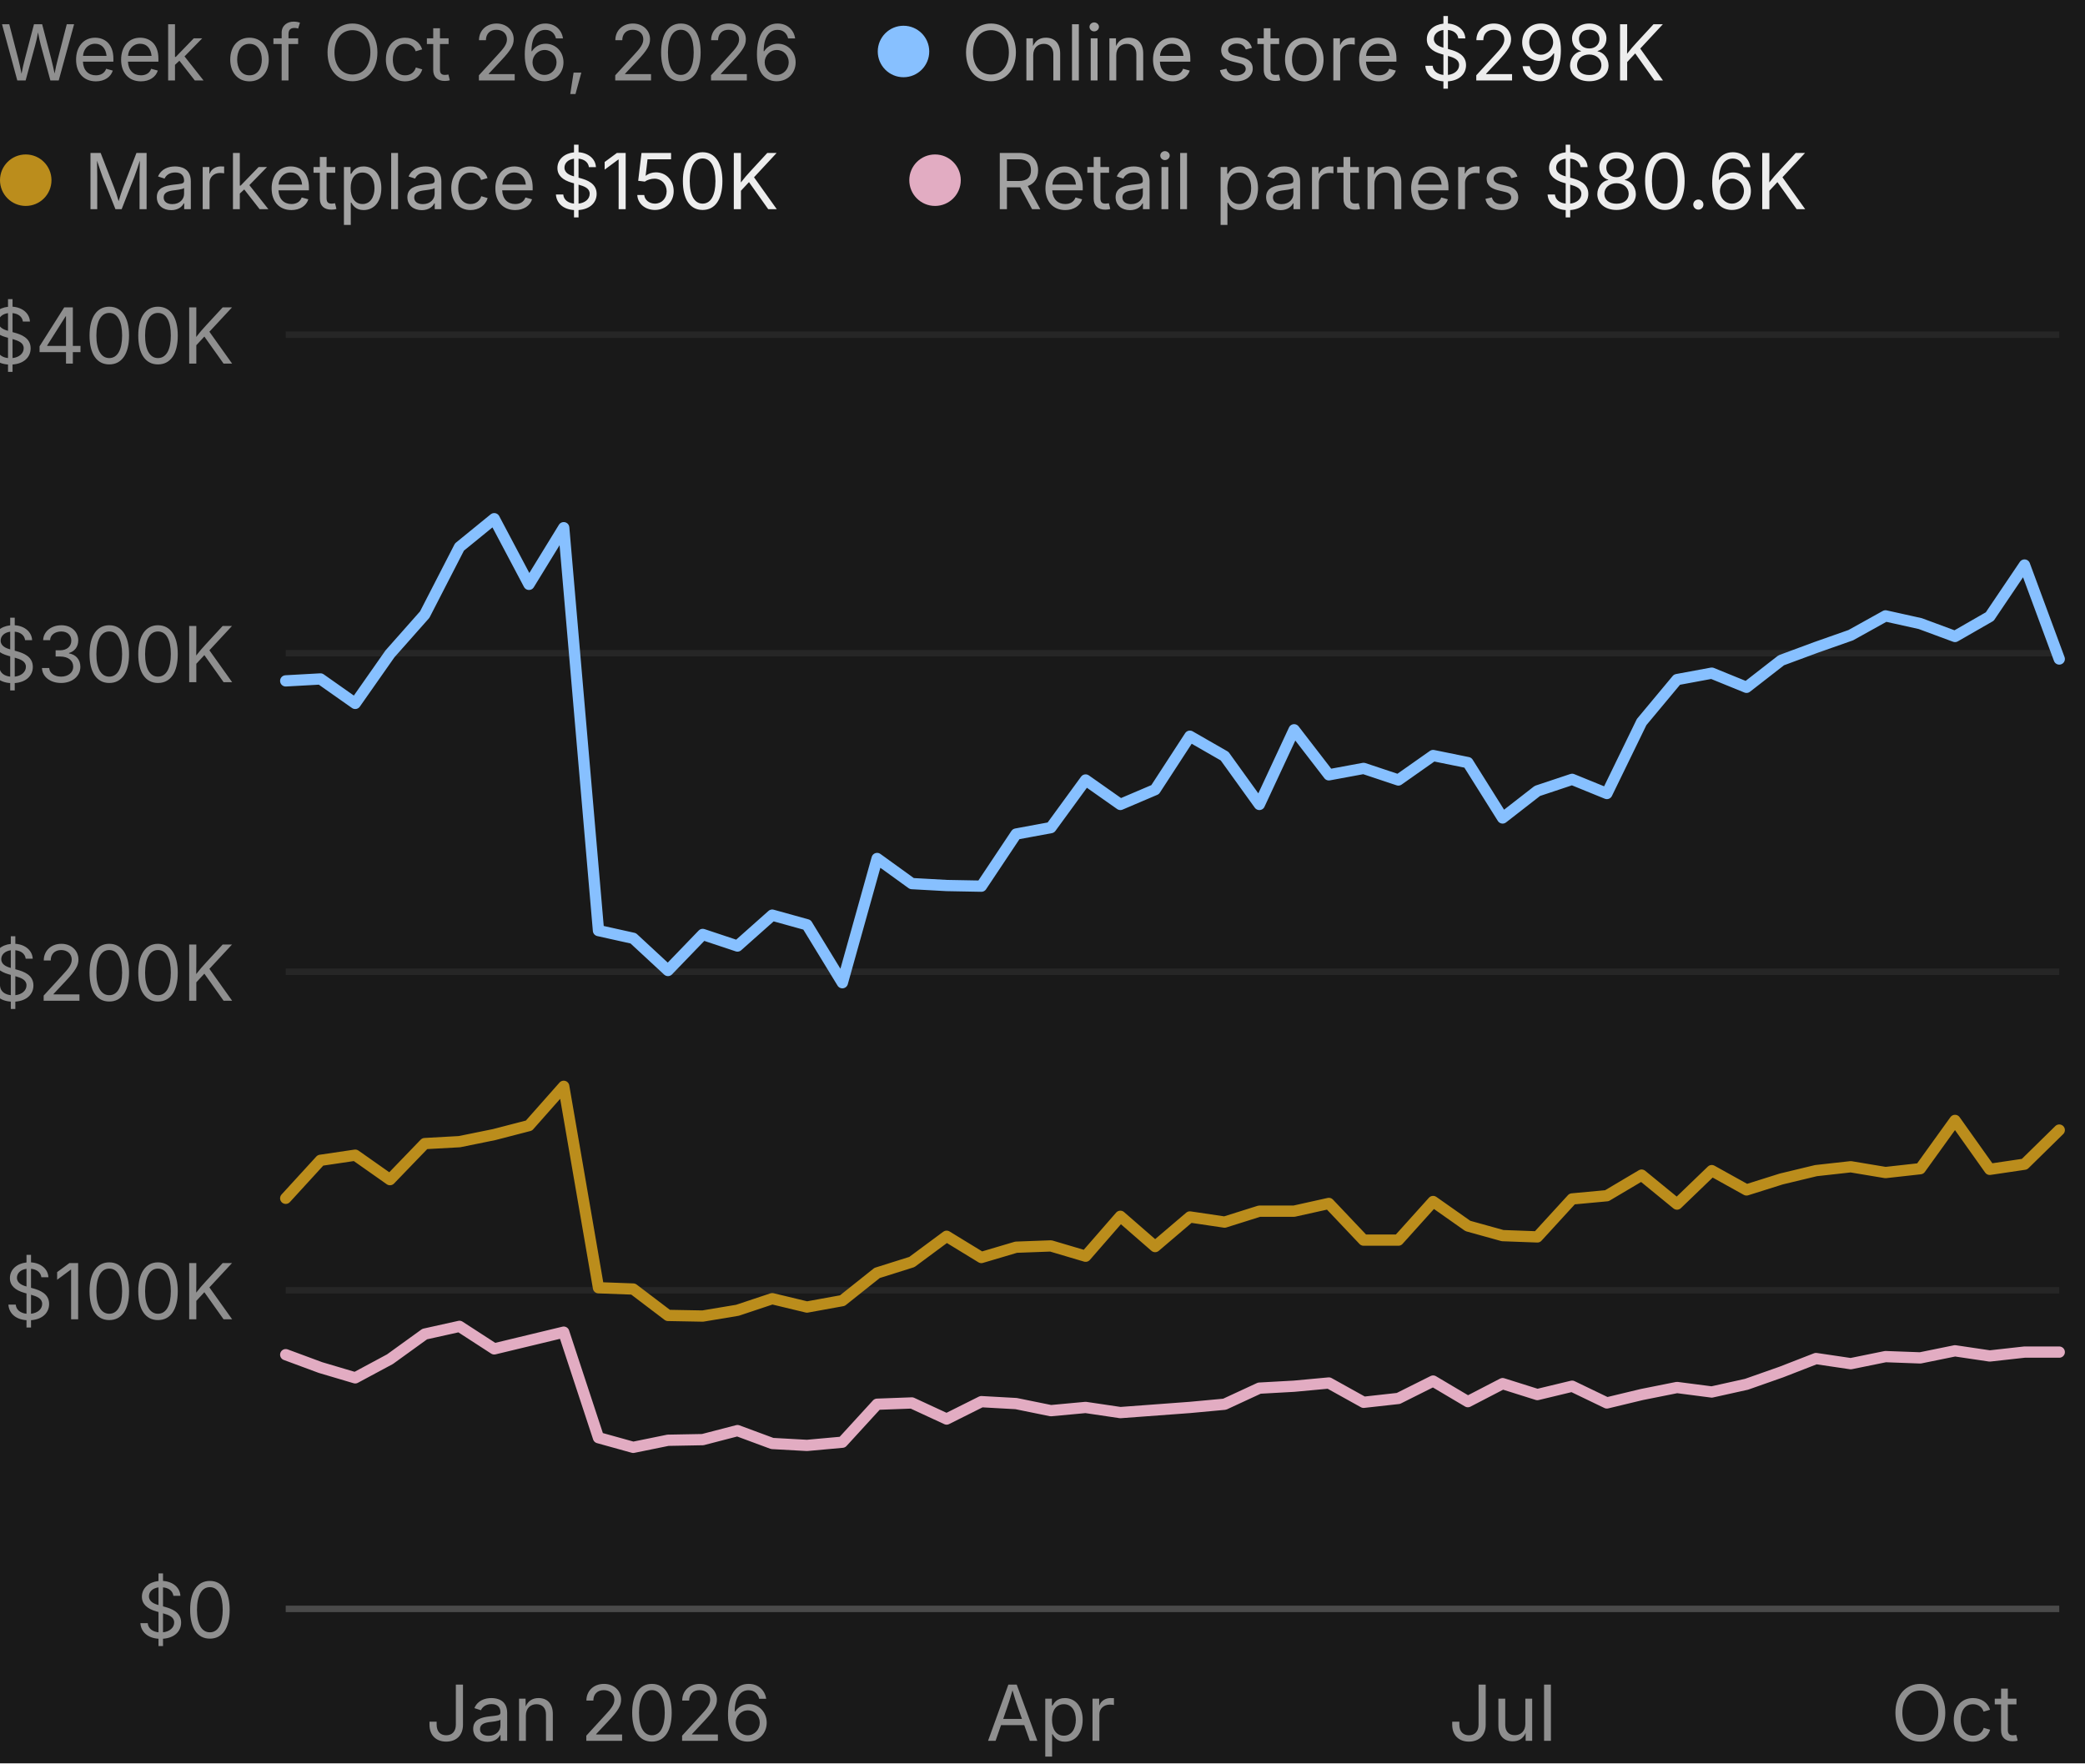
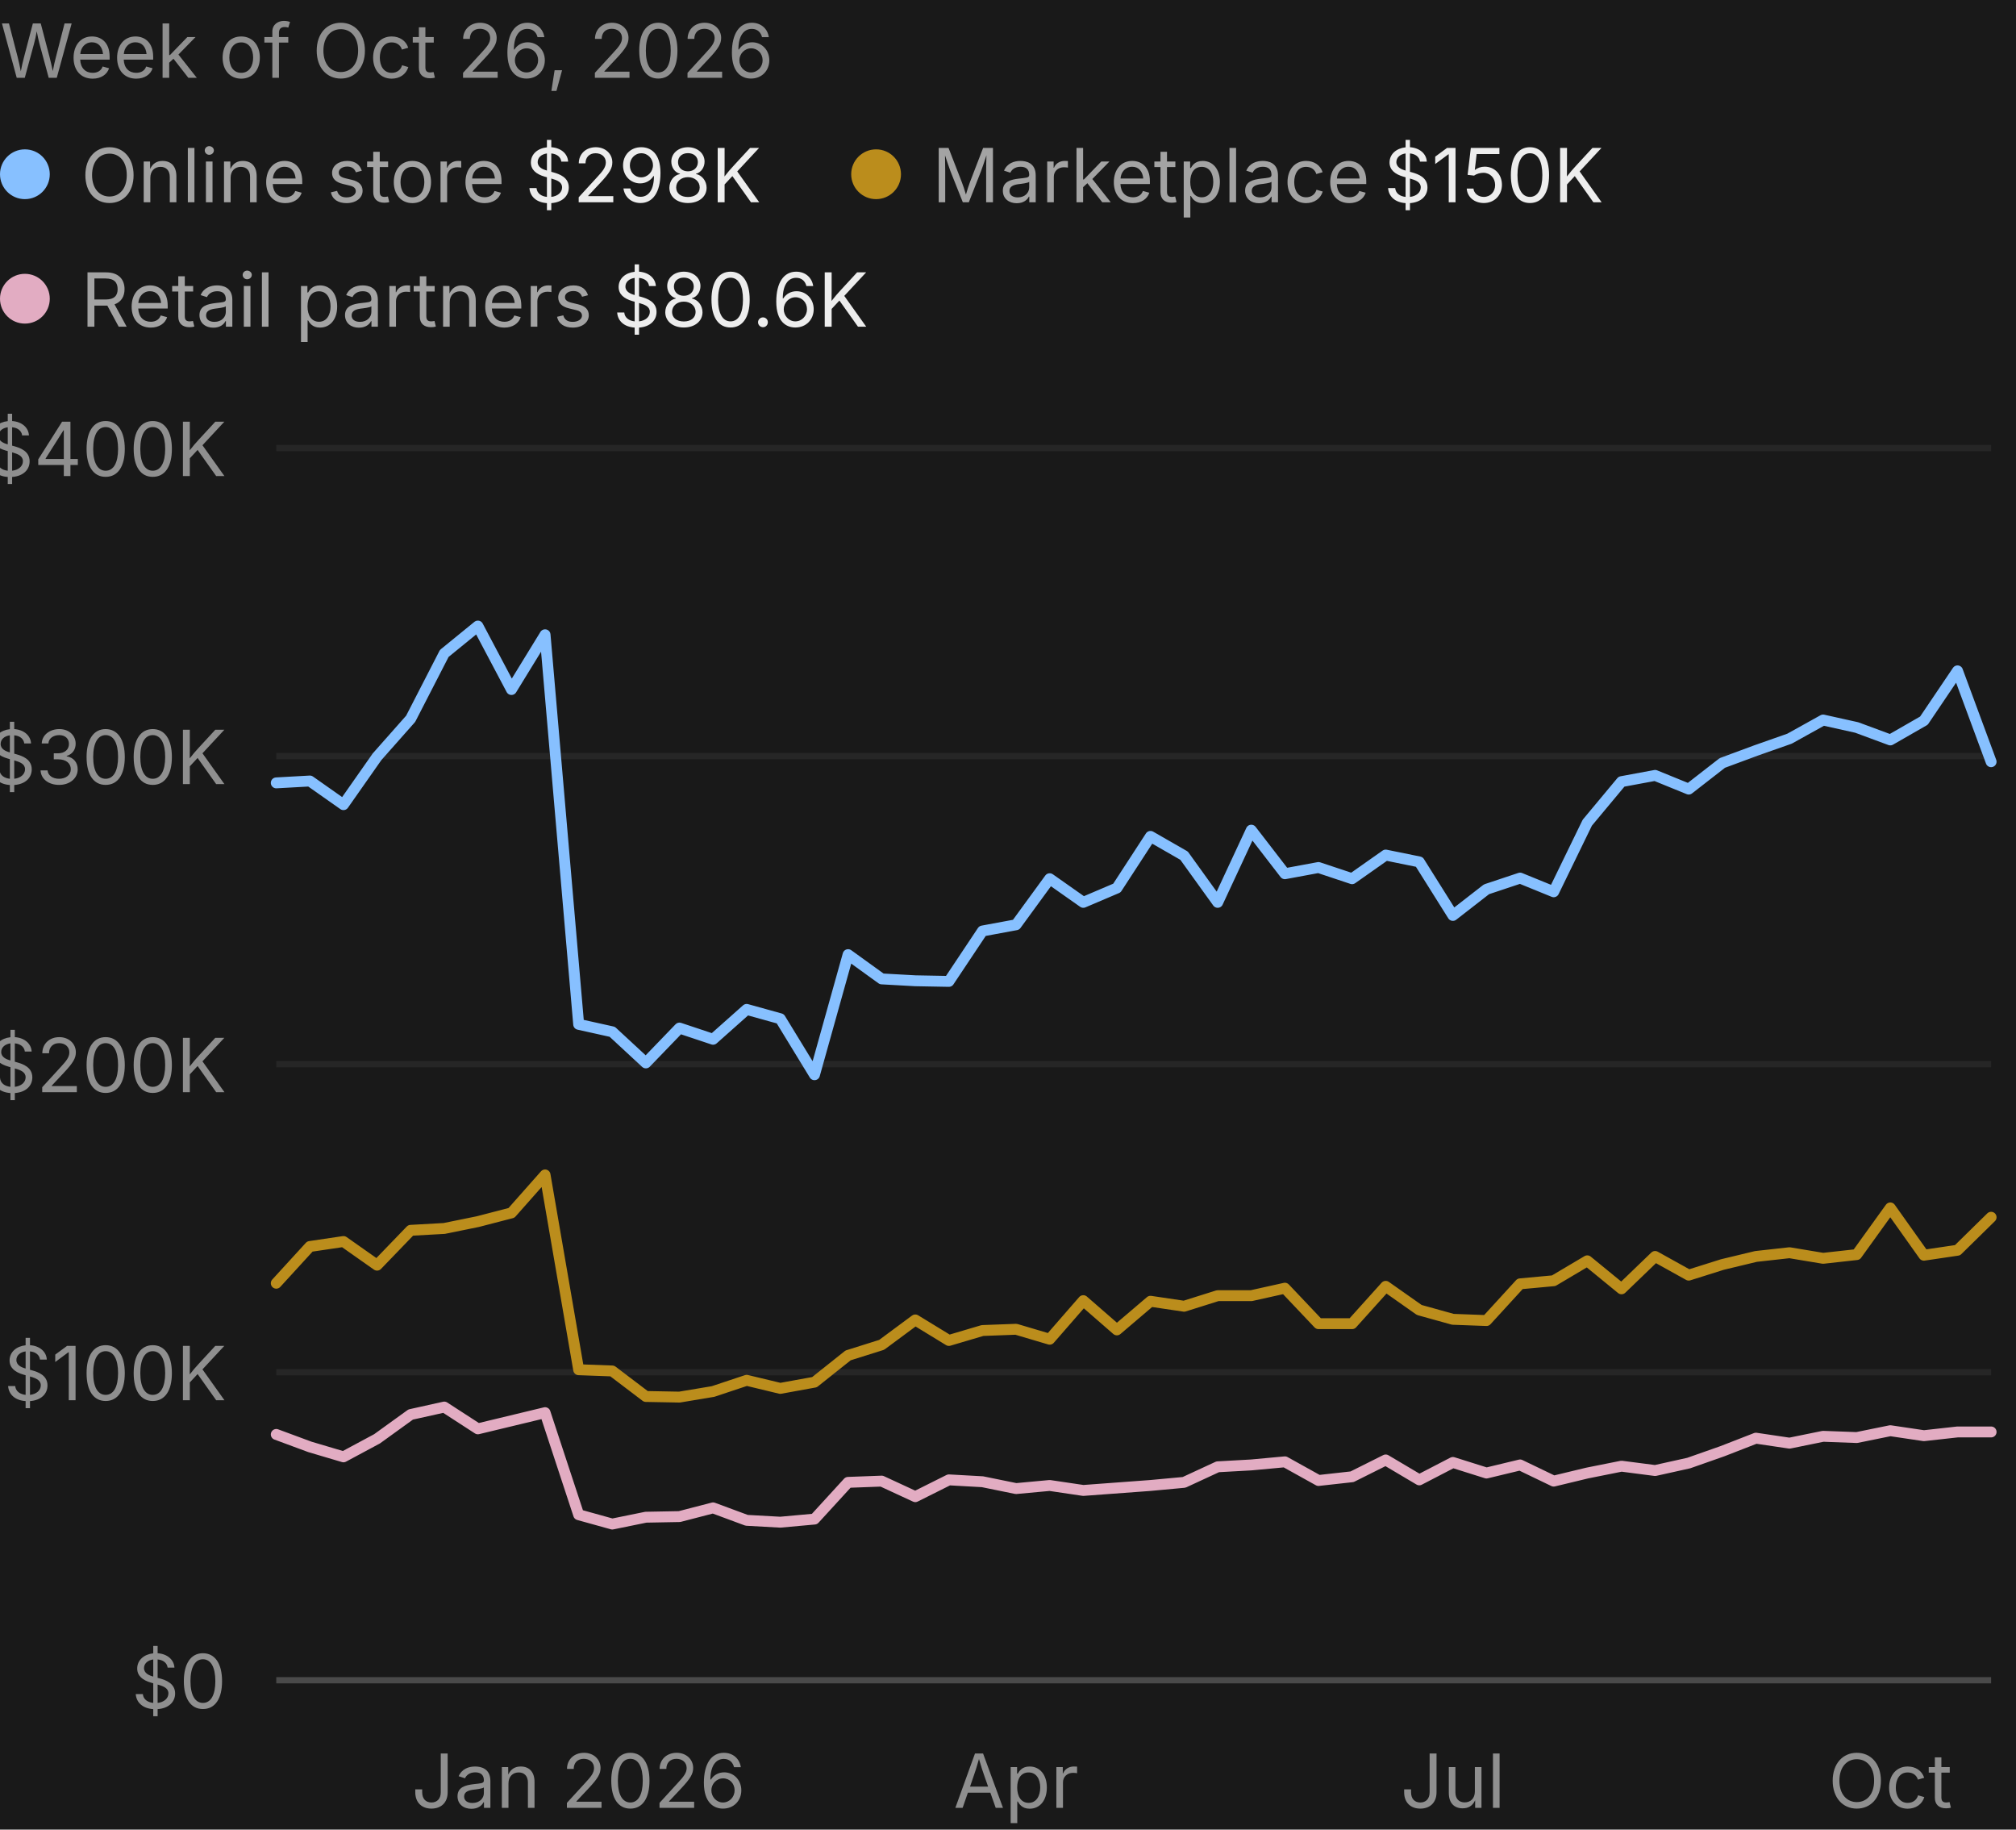
- <svg xmlns="http://www.w3.org/2000/svg" font-family="IBM Plex Sans, system-ui, -apple-system, &quot;Segoe UI&quot;, sans-serif" width="324" height="274" viewBox="0 0 324 274" role="img" aria-label="Weekly revenue by channel" data-hm-kind="line" data-hm-x="44.4,320,52" data-hm-y="0,400000,250,52" data-hm-plot="44.4,52,320,250" data-hm-readout="1">
-   <rect width="324" height="274" fill="#191919" />
+ <svg xmlns="http://www.w3.org/2000/svg" font-family="IBM Plex Sans, system-ui, -apple-system, &quot;Segoe UI&quot;, sans-serif" width="324" height="294" viewBox="0 0 324 294" role="img" aria-label="Weekly revenue by channel" data-hm-kind="line" data-hm-x="44.4,320,52" data-hm-y="0,400000,270,72" data-hm-plot="44.4,72,320,270" data-hm-readout="1">
+   <rect width="324" height="294" fill="#191919" />
  <g class="hm-readout">
    <text x="0" y="12.5" font-size="12" class="hm-rh" fill="#8f8f8f">Week of Oct 26, 2026</text>
-     <circle cx="140.4" cy="8" r="4" fill="#87c0ff" />
-     <text x="149.4" y="12.5" font-size="12" fill="#a3a3a3">Online store</text>
-     <text x="220.8" y="12.5" font-size="12" class="hm-rv hm-rv-0" fill="#ededed">$298K</text>
-     <circle cx="4" cy="28" r="4" fill="#bb8d1c" />
-     <text x="13" y="32.5" font-size="12" fill="#a3a3a3">Marketplace</text>
-     <text x="85.7" y="32.5" font-size="12" class="hm-rv hm-rv-1" fill="#ededed">$150K</text>
-     <circle cx="145.3" cy="28" r="4" fill="#e2acc2" />
-     <text x="154.3" y="32.5" font-size="12" fill="#a3a3a3">Retail partners</text>
-     <text x="239.8" y="32.5" font-size="12" class="hm-rv hm-rv-2" fill="#ededed">$80.6K</text>
+     <circle cx="4" cy="28" r="4" fill="#87c0ff" />
+     <text x="13" y="32.5" font-size="12" fill="#a3a3a3">Online store</text>
+     <text x="84.4" y="32.5" font-size="12" class="hm-rv hm-rv-0" fill="#ededed">$298K</text>
+     <circle cx="140.8" cy="28" r="4" fill="#bb8d1c" />
+     <text x="149.8" y="32.5" font-size="12" fill="#a3a3a3">Marketplace</text>
+     <text x="222.4" y="32.5" font-size="12" class="hm-rv hm-rv-1" fill="#ededed">$150K</text>
+     <circle cx="4" cy="48" r="4" fill="#e2acc2" />
+     <text x="13" y="52.5" font-size="12" fill="#a3a3a3">Retail partners</text>
+     <text x="98.5" y="52.5" font-size="12" class="hm-rv hm-rv-2" fill="#ededed">$80.6K</text>
  </g>
-   <line x1="44.4" y1="250" x2="320" y2="250" stroke="#4a4a4a" />
-   <text x="36.4" y="254.5" font-size="12" text-anchor="end" fill="#8f8f8f">$0</text>
-   <line x1="44.4" y1="200.5" x2="320" y2="200.5" stroke="#262626" />
-   <text x="36.4" y="205" font-size="12" text-anchor="end" fill="#8f8f8f">$100K</text>
-   <line x1="44.4" y1="151" x2="320" y2="151" stroke="#262626" />
-   <text x="36.4" y="155.5" font-size="12" text-anchor="end" fill="#8f8f8f">$200K</text>
-   <line x1="44.4" y1="101.5" x2="320" y2="101.5" stroke="#262626" />
-   <text x="36.4" y="106" font-size="12" text-anchor="end" fill="#8f8f8f">$300K</text>
-   <line x1="44.4" y1="52" x2="320" y2="52" stroke="#262626" />
-   <text x="36.4" y="56.5" font-size="12" text-anchor="end" fill="#8f8f8f">$400K</text>
-   <path d="M44.4,210.5L49.8,212.5L55.2,214.1L60.6,211.2L66,207.3L71.4,206.1L76.8,209.6L82.2,208.3L87.6,207L93,223.4L98.4,224.9L103.8,223.8L109.2,223.7L114.6,222.3L120,224.3L125.4,224.6L130.9,224.1L136.3,218.2L141.7,218L147.1,220.5L152.5,217.8L157.9,218.1L163.3,219.2L168.7,218.7L174.1,219.5L179.5,219.1L184.9,218.7L190.3,218.2L195.7,215.7L201.1,215.4L206.5,214.9L211.9,217.9L217.3,217.3L222.7,214.6L228.1,217.8L233.5,215L238.9,216.7L244.3,215.4L249.7,218L255.1,216.7L260.6,215.6L266,216.3L271.4,215.1L276.8,213.2L282.2,211.1L287.6,211.9L293,210.8L298.4,211L303.8,209.9L309.2,210.7L314.6,210.1L320,210.1" fill="none" stroke="#e2acc2" stroke-width="1.75" stroke-linejoin="round" stroke-linecap="round" />
-   <path d="M44.4,186.2L49.8,180.3L55.2,179.5L60.6,183.3L66,177.7L71.4,177.4L76.8,176.3L82.2,174.9L87.6,168.8L93,200.1L98.4,200.3L103.8,204.4L109.2,204.5L114.6,203.6L120,201.8L125.4,203.1L130.9,202.1L136.3,197.8L141.7,196.1L147.1,192.1L152.5,195.4L157.9,193.8L163.3,193.6L168.7,195.2L174.1,189L179.5,193.7L184.9,189.1L190.3,189.9L195.7,188.2L201.1,188.2L206.5,187L211.9,192.7L217.3,192.7L222.7,186.7L228.1,190.5L233.5,192L238.9,192.2L244.3,186.3L249.7,185.8L255.1,182.6L260.6,187.1L266,181.9L271.4,184.9L276.8,183.2L282.2,181.9L287.6,181.3L293,182.2L298.4,181.6L303.8,174.1L309.2,181.7L314.6,180.9L320,175.6" fill="none" stroke="#bb8d1c" stroke-width="1.75" stroke-linejoin="round" stroke-linecap="round" />
-   <path d="M44.4,105.8L49.8,105.5L55.2,109.3L60.6,101.6L66,95.5L71.4,85L76.8,80.6L82.2,90.8L87.6,82L93,144.6L98.4,145.8L103.8,150.8L109.2,145.2L114.6,147L120,142.2L125.4,143.7L130.9,152.7L136.3,133.4L141.7,137.3L147.1,137.6L152.5,137.7L157.9,129.6L163.3,128.6L168.7,121.2L174.1,125L179.5,122.7L184.9,114.4L190.3,117.5L195.7,125L201.1,113.4L206.5,120.4L211.9,119.4L217.3,121.2L222.7,117.4L228.1,118.5L233.5,127.1L238.9,122.9L244.3,121.1L249.7,123.3L255.1,112.2L260.6,105.6L266,104.6L271.4,106.8L276.8,102.6L282.2,100.6L287.6,98.7L293,95.7L298.4,96.9L303.8,98.9L309.2,95.8L314.6,87.8L320,102.4" fill="none" stroke="#87c0ff" stroke-width="1.75" stroke-linejoin="round" stroke-linecap="round" />
-   <text x="93" y="270.5" font-size="12" text-anchor="middle" fill="#8f8f8f">Jan 2026</text>
-   <text x="163.3" y="270.5" font-size="12" text-anchor="middle" fill="#8f8f8f">Apr</text>
-   <text x="233.5" y="270.5" font-size="12" text-anchor="middle" fill="#8f8f8f">Jul</text>
-   <text x="303.8" y="270.5" font-size="12" text-anchor="middle" fill="#8f8f8f">Oct</text>
+   <line x1="44.4" y1="270" x2="320" y2="270" stroke="#4a4a4a" />
+   <text x="36.4" y="274.5" font-size="12" text-anchor="end" fill="#8f8f8f">$0</text>
+   <line x1="44.4" y1="220.5" x2="320" y2="220.5" stroke="#262626" />
+   <text x="36.4" y="225" font-size="12" text-anchor="end" fill="#8f8f8f">$100K</text>
+   <line x1="44.4" y1="171" x2="320" y2="171" stroke="#262626" />
+   <text x="36.4" y="175.5" font-size="12" text-anchor="end" fill="#8f8f8f">$200K</text>
+   <line x1="44.4" y1="121.5" x2="320" y2="121.5" stroke="#262626" />
+   <text x="36.4" y="126" font-size="12" text-anchor="end" fill="#8f8f8f">$300K</text>
+   <line x1="44.4" y1="72" x2="320" y2="72" stroke="#262626" />
+   <text x="36.4" y="76.5" font-size="12" text-anchor="end" fill="#8f8f8f">$400K</text>
+   <path d="M44.4,230.5L49.8,232.5L55.2,234.1L60.6,231.2L66,227.3L71.4,226.1L76.8,229.6L82.2,228.3L87.6,227L93,243.4L98.4,244.9L103.8,243.8L109.2,243.7L114.6,242.3L120,244.3L125.4,244.6L130.9,244.1L136.3,238.2L141.7,238L147.1,240.5L152.5,237.8L157.9,238.1L163.3,239.2L168.7,238.7L174.1,239.5L179.5,239.1L184.9,238.7L190.3,238.2L195.7,235.7L201.1,235.4L206.5,234.9L211.9,237.9L217.3,237.3L222.7,234.6L228.1,237.8L233.5,235L238.9,236.7L244.3,235.4L249.7,238L255.1,236.7L260.6,235.6L266,236.3L271.4,235.1L276.8,233.2L282.2,231.1L287.6,231.9L293,230.8L298.4,231L303.8,229.9L309.2,230.7L314.6,230.1L320,230.1" fill="none" stroke="#e2acc2" stroke-width="1.75" stroke-linejoin="round" stroke-linecap="round" />
+   <path d="M44.4,206.2L49.8,200.3L55.2,199.5L60.6,203.3L66,197.7L71.4,197.4L76.8,196.3L82.2,194.9L87.6,188.8L93,220.1L98.4,220.3L103.8,224.4L109.2,224.5L114.6,223.6L120,221.8L125.4,223.1L130.9,222.1L136.3,217.8L141.7,216.1L147.1,212.1L152.5,215.4L157.9,213.8L163.3,213.6L168.7,215.2L174.1,209L179.5,213.7L184.9,209.1L190.3,209.9L195.7,208.2L201.1,208.2L206.5,207L211.9,212.7L217.3,212.7L222.7,206.7L228.1,210.5L233.5,212L238.9,212.2L244.3,206.3L249.7,205.8L255.1,202.6L260.6,207.1L266,201.9L271.4,204.9L276.8,203.2L282.2,201.9L287.6,201.3L293,202.2L298.4,201.6L303.8,194.1L309.2,201.7L314.6,200.9L320,195.6" fill="none" stroke="#bb8d1c" stroke-width="1.75" stroke-linejoin="round" stroke-linecap="round" />
+   <path d="M44.4,125.8L49.8,125.5L55.2,129.3L60.6,121.6L66,115.5L71.4,105L76.8,100.6L82.2,110.8L87.6,102L93,164.6L98.4,165.8L103.8,170.8L109.2,165.2L114.6,167L120,162.2L125.4,163.7L130.9,172.7L136.3,153.4L141.7,157.3L147.1,157.6L152.5,157.7L157.9,149.6L163.3,148.6L168.7,141.2L174.1,145L179.5,142.7L184.9,134.4L190.3,137.5L195.7,145L201.1,133.4L206.5,140.4L211.9,139.4L217.3,141.2L222.7,137.4L228.1,138.5L233.5,147.1L238.9,142.9L244.3,141.1L249.7,143.3L255.1,132.2L260.6,125.6L266,124.6L271.4,126.8L276.8,122.6L282.2,120.6L287.6,118.7L293,115.7L298.4,116.9L303.8,118.9L309.2,115.8L314.6,107.8L320,122.4" fill="none" stroke="#87c0ff" stroke-width="1.75" stroke-linejoin="round" stroke-linecap="round" />
+   <text x="93" y="290.5" font-size="12" text-anchor="middle" fill="#8f8f8f">Jan 2026</text>
+   <text x="163.3" y="290.5" font-size="12" text-anchor="middle" fill="#8f8f8f">Apr</text>
+   <text x="233.5" y="290.5" font-size="12" text-anchor="middle" fill="#8f8f8f">Jul</text>
+   <text x="303.8" y="290.5" font-size="12" text-anchor="middle" fill="#8f8f8f">Oct</text>
</svg>
